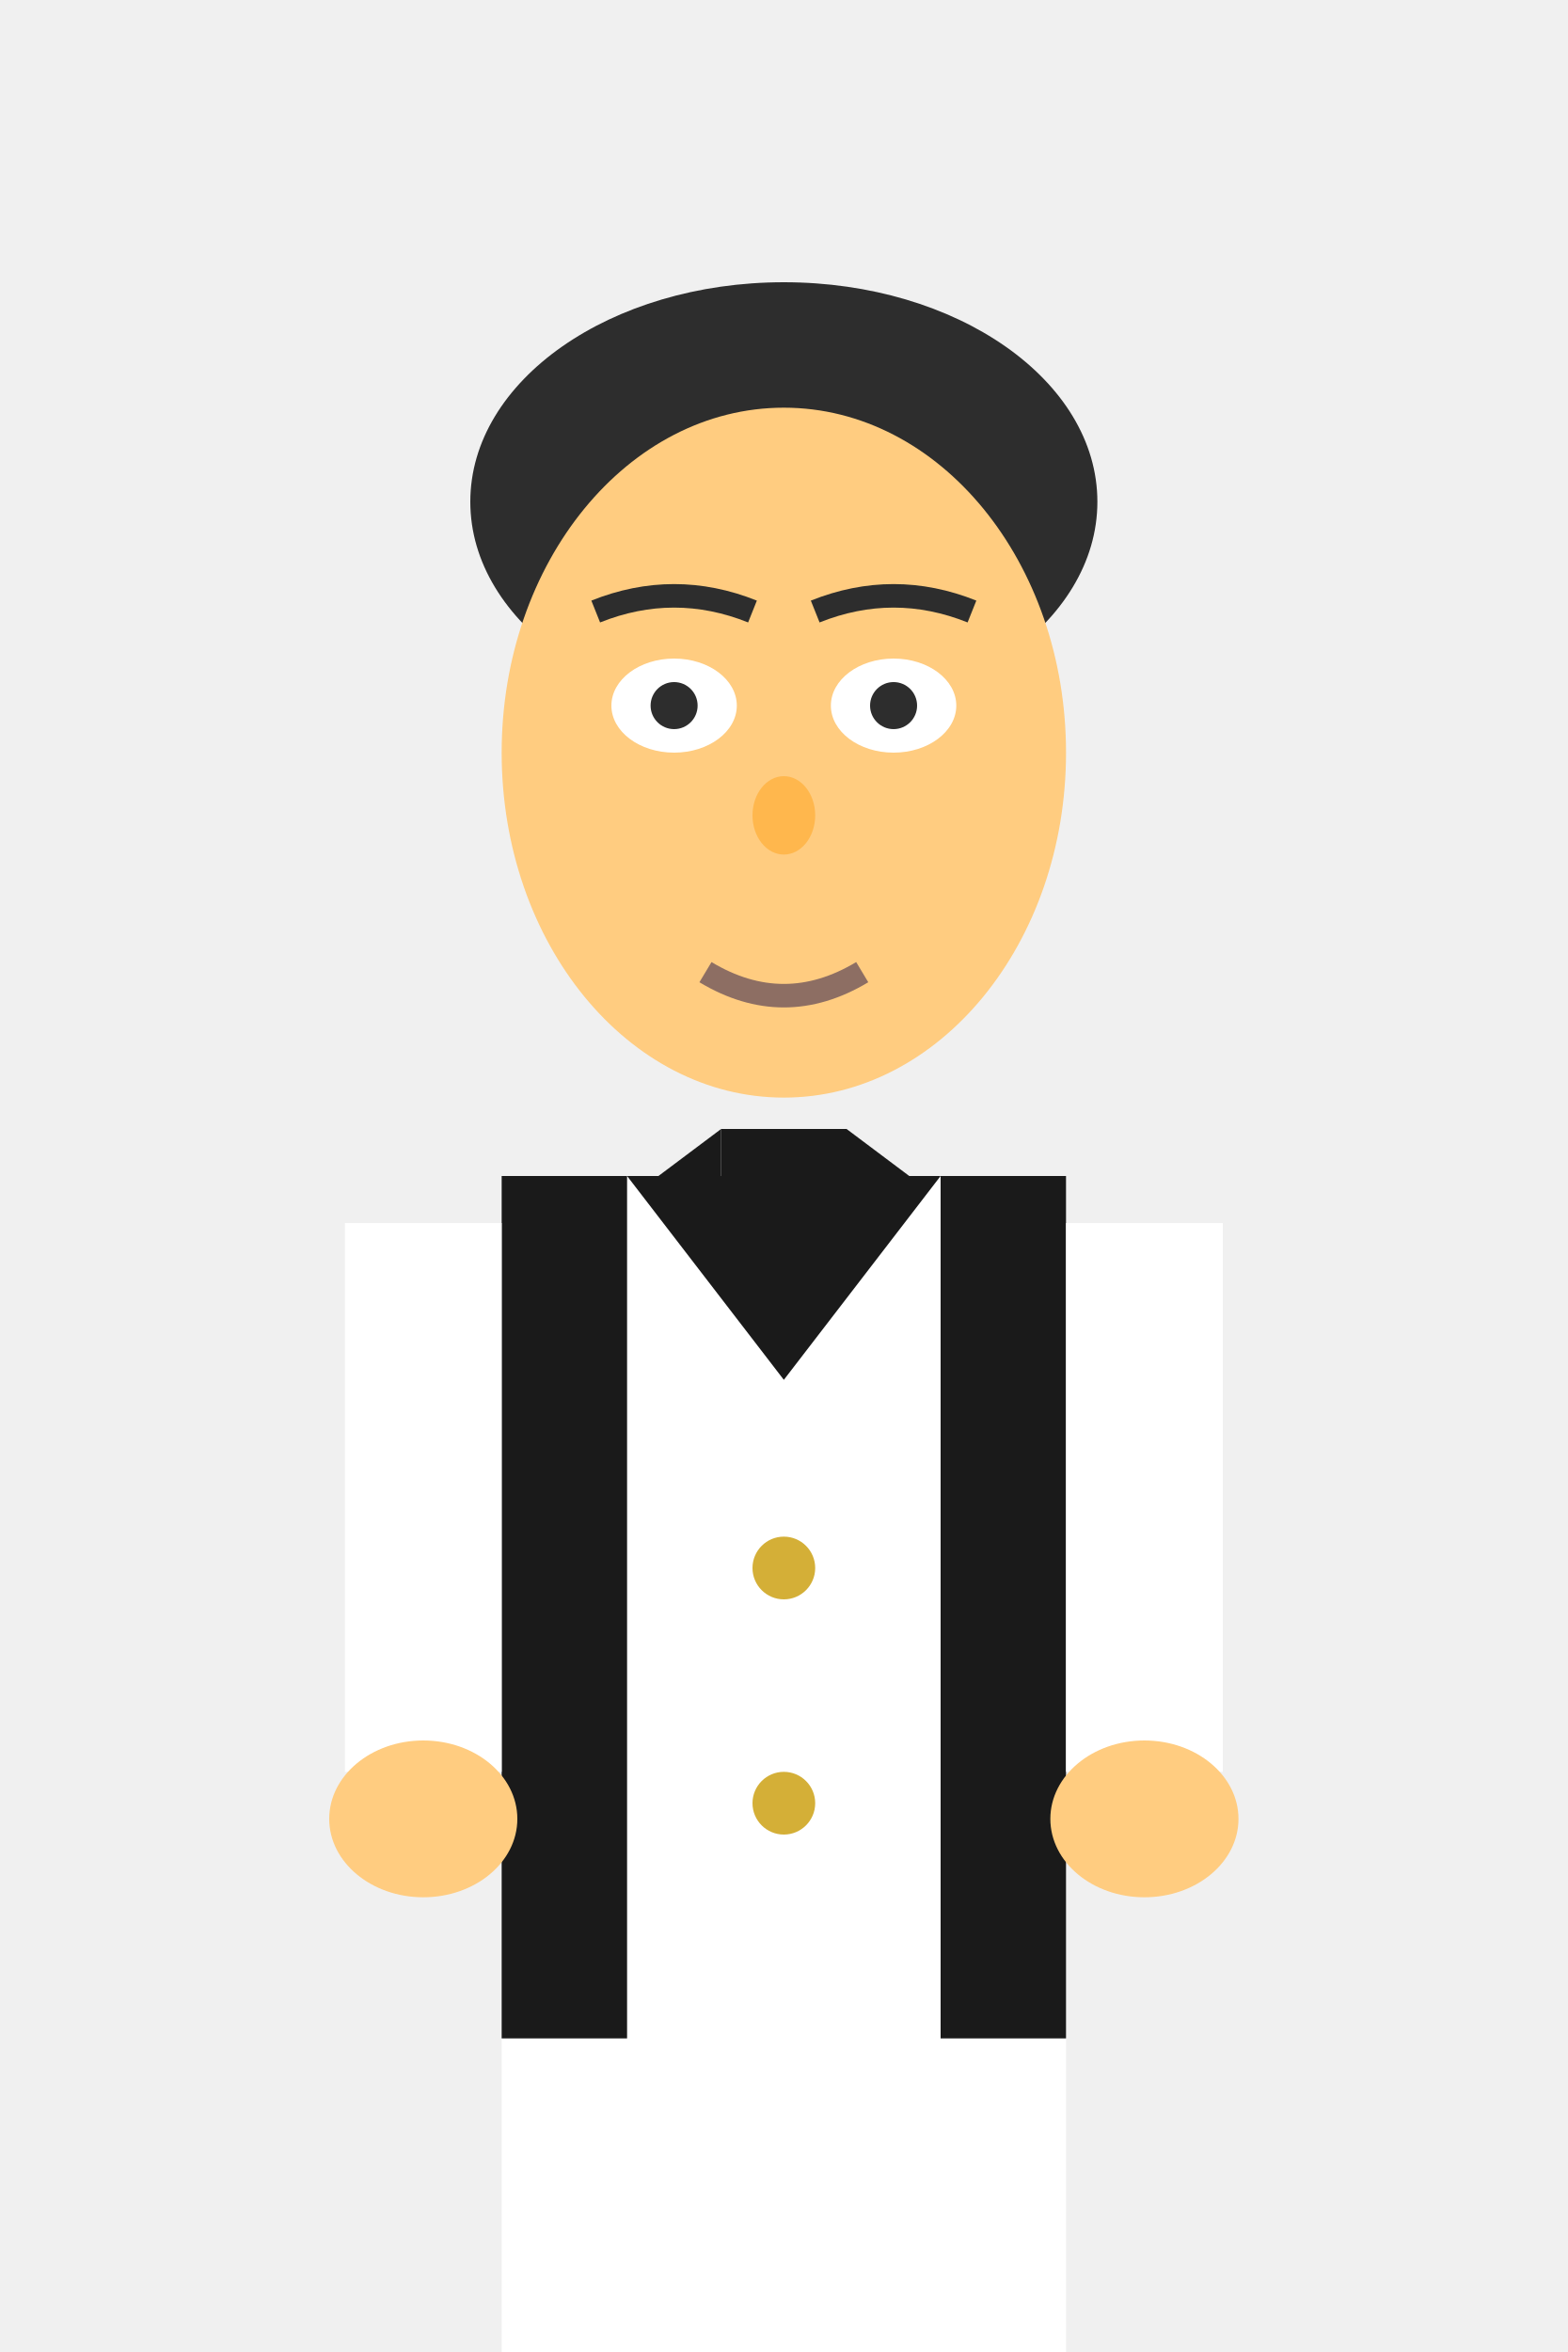
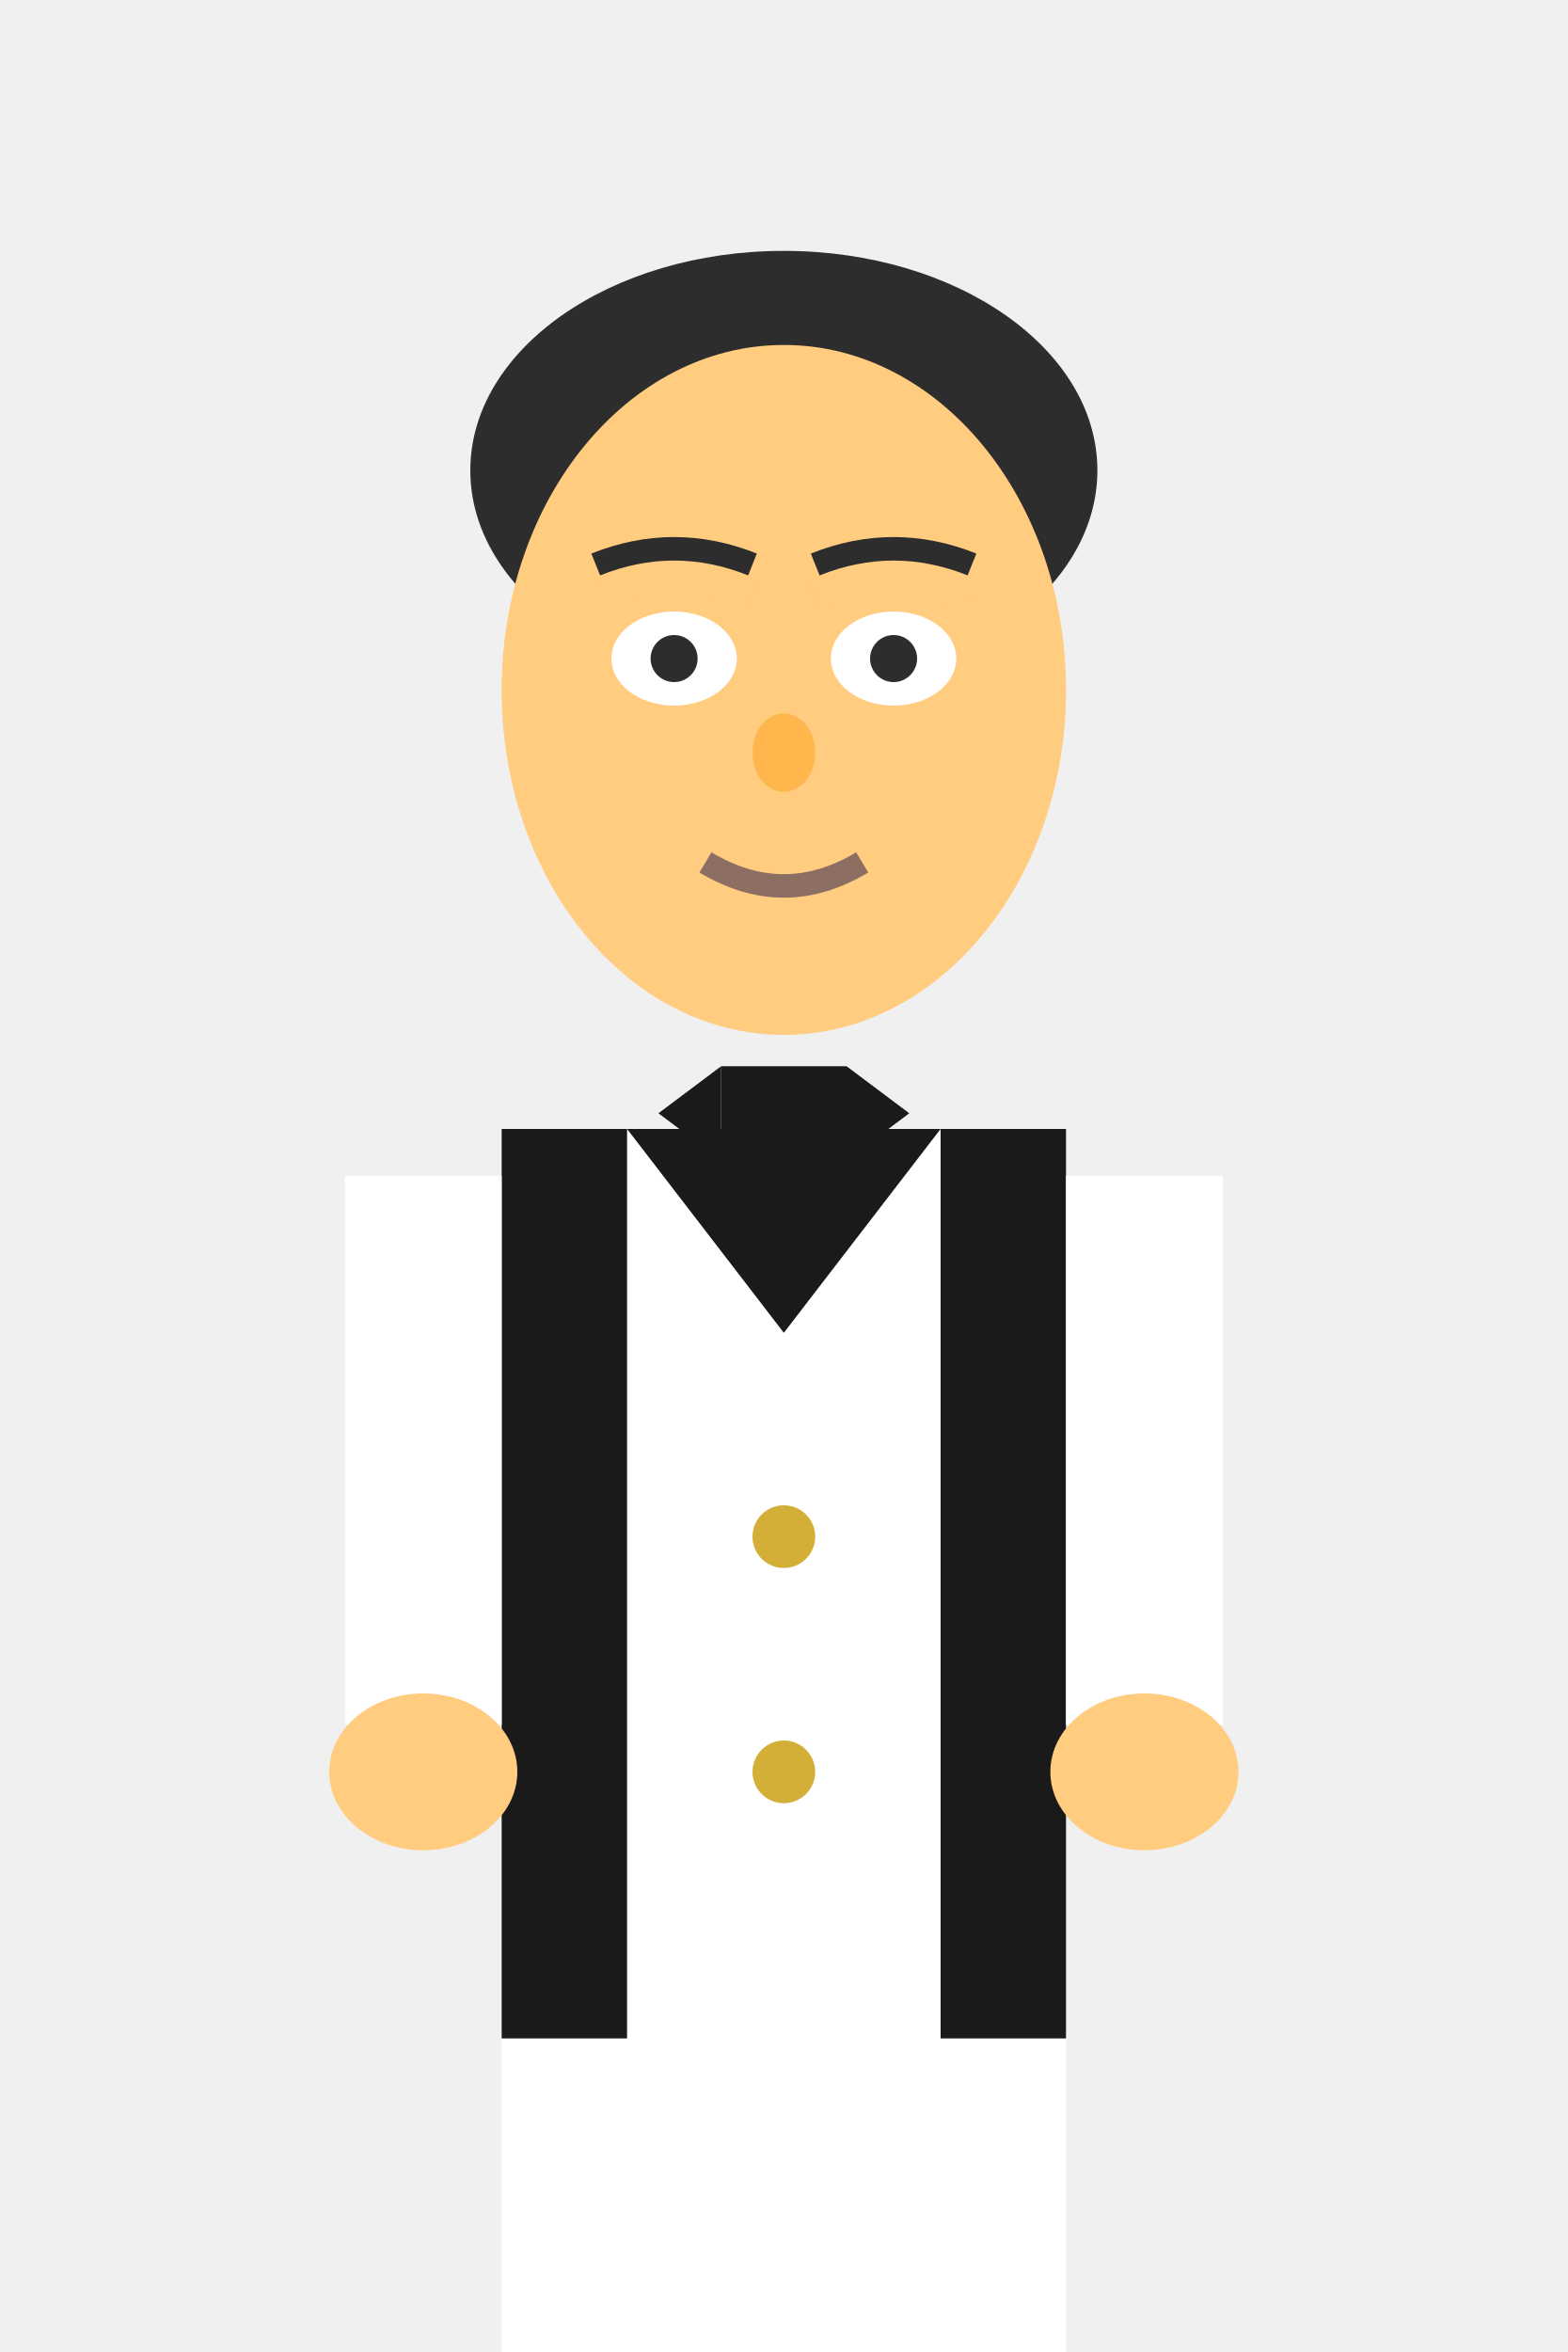
<svg xmlns="http://www.w3.org/2000/svg" viewBox="0 0 100 150" width="100" height="150">
  <g id="body">
-     <rect x="32" y="75" width="36" height="75" fill="#ffffff" />
-     <path d="M32 75 L40 75 L40 130 L32 130 Z" fill="#1a1a1a" />
-     <path d="M60 75 L68 75 L68 130 L60 130 Z" fill="#1a1a1a" />
-     <path d="M40 75 L50 88 L60 75" fill="#1a1a1a" />
-     <circle cx="50" cy="100" r="2" fill="#d4af37" />
-     <circle cx="50" cy="115" r="2" fill="#d4af37" />
-     <rect x="46" y="72" width="8" height="6" fill="#1a1a1a" />
-     <polygon points="42,75 46,72 46,78" fill="#1a1a1a" />
-     <polygon points="58,75 54,72 54,78" fill="#1a1a1a" />
-     <rect x="22" y="78" width="10" height="35" fill="#ffffff" />
-     <rect x="68" y="78" width="10" height="35" fill="#ffffff" />
-     <ellipse cx="27" cy="116" rx="6" ry="5" fill="#ffcc80" />
-     <ellipse cx="73" cy="116" rx="6" ry="5" fill="#ffcc80" />
+     <rect x="32" y="72" width="36" height="78" fill="#ffffff" />
+     <path d="M32 72 L40 72 L40 130 L32 130 Z" fill="#1a1a1a" />
+     <path d="M60 72 L68 72 L68 130 L60 130 Z" fill="#1a1a1a" />
+     <path d="M40 72 L50 85 L60 72" fill="#1a1a1a" />
+     <circle cx="50" cy="98" r="2" fill="#d4af37" />
+     <circle cx="50" cy="113" r="2" fill="#d4af37" />
+     <rect x="46" y="68" width="8" height="6" fill="#1a1a1a" />
+     <polygon points="42,71 46,68 46,74" fill="#1a1a1a" />
+     <polygon points="58,71 54,68 54,74" fill="#1a1a1a" />
+     <rect x="22" y="75" width="10" height="35" fill="#ffffff" />
+     <rect x="68" y="75" width="10" height="35" fill="#ffffff" />
+     <ellipse cx="27" cy="113" rx="6" ry="5" fill="#ffcc80" />
+     <ellipse cx="73" cy="113" rx="6" ry="5" fill="#ffcc80" />
  </g>
  <g id="head-top">
-     <ellipse cx="50" cy="32" rx="20" ry="14" fill="#2d2d2d" />
-     <ellipse cx="50" cy="48" rx="18" ry="22" fill="#ffcc80" />
-     <ellipse id="eye-left-white" cx="43" cy="45" rx="4" ry="3" fill="#ffffff" />
-     <ellipse id="eye-right-white" cx="57" cy="45" rx="4" ry="3" fill="#ffffff" />
-     <circle id="eye-left-pupil" class="pupil" cx="43" cy="45" r="1.5" fill="#2d2d2d" />
-     <circle id="eye-right-pupil" class="pupil" cx="57" cy="45" r="1.5" fill="#2d2d2d" />
-     <circle id="eye-left-highlight" cx="42" cy="44" r="1" fill="#fff" opacity="0" />
-     <circle id="eye-right-highlight" cx="56" cy="44" r="1" fill="#fff" opacity="0" />
-     <path id="brow-left-border" d="M38 41 Q43 39 48 41" stroke="#ffcc80" stroke-width="2" fill="none" />
-     <path id="brow-left" d="M38 39 Q43 37 48 39" stroke="#2d2d2d" stroke-width="1.5" fill="none" />
-     <path id="brow-right-border" d="M52 41 Q57 39 62 41" stroke="#ffcc80" stroke-width="2" fill="none" />
-     <path id="brow-right" d="M52 39 Q57 37 62 39" stroke="#2d2d2d" stroke-width="1.5" fill="none" />
-     <ellipse cx="50" cy="52" rx="2" ry="2.5" fill="#ffb74d" />
+     <ellipse cx="50" cy="30" rx="20" ry="14" fill="#2d2d2d" />
+     <ellipse cx="50" cy="44" rx="18" ry="22" fill="#ffcc80" />
+     <ellipse id="eye-left-white" cx="43" cy="42" rx="4" ry="3" fill="#ffffff" />
+     <ellipse id="eye-right-white" cx="57" cy="42" rx="4" ry="3" fill="#ffffff" />
+     <circle id="eye-left-pupil" class="pupil" cx="43" cy="42" r="1.5" fill="#2d2d2d" />
+     <circle id="eye-right-pupil" class="pupil" cx="57" cy="42" r="1.5" fill="#2d2d2d" />
+     <circle id="eye-left-highlight" cx="42" cy="41" r="1" fill="#fff" opacity="0" />
+     <circle id="eye-right-highlight" cx="56" cy="41" r="1" fill="#fff" opacity="0" />
+     <path id="brow-left-border" d="M38 38 Q43 36 48 38" stroke="#ffcc80" stroke-width="2" fill="none" />
+     <path id="brow-left" d="M38 36 Q43 34 48 36" stroke="#2d2d2d" stroke-width="1.5" fill="none" />
+     <path id="brow-right-border" d="M52 38 Q57 36 62 38" stroke="#ffcc80" stroke-width="2" fill="none" />
+     <path id="brow-right" d="M52 36 Q57 34 62 36" stroke="#2d2d2d" stroke-width="1.5" fill="none" />
+     <ellipse cx="50" cy="48" rx="2" ry="2.5" fill="#ffb74d" />
  </g>
  <g id="head-bottom">
-     <path id="mouth-closed" d="M45 62 Q50 65 55 62" stroke="#8d6e63" stroke-width="1.5" fill="none" />
-     <ellipse id="mouth-open" cx="50" cy="63" rx="4" ry="3" fill="#5d4037" opacity="0" />
+     <path id="mouth-closed" d="M45 55 Q50 58 55 55" stroke="#8d6e63" stroke-width="1.5" fill="none" />
+     <ellipse id="mouth-open" cx="50" cy="56" rx="4" ry="3" fill="#5d4037" opacity="0" />
  </g>
</svg>
